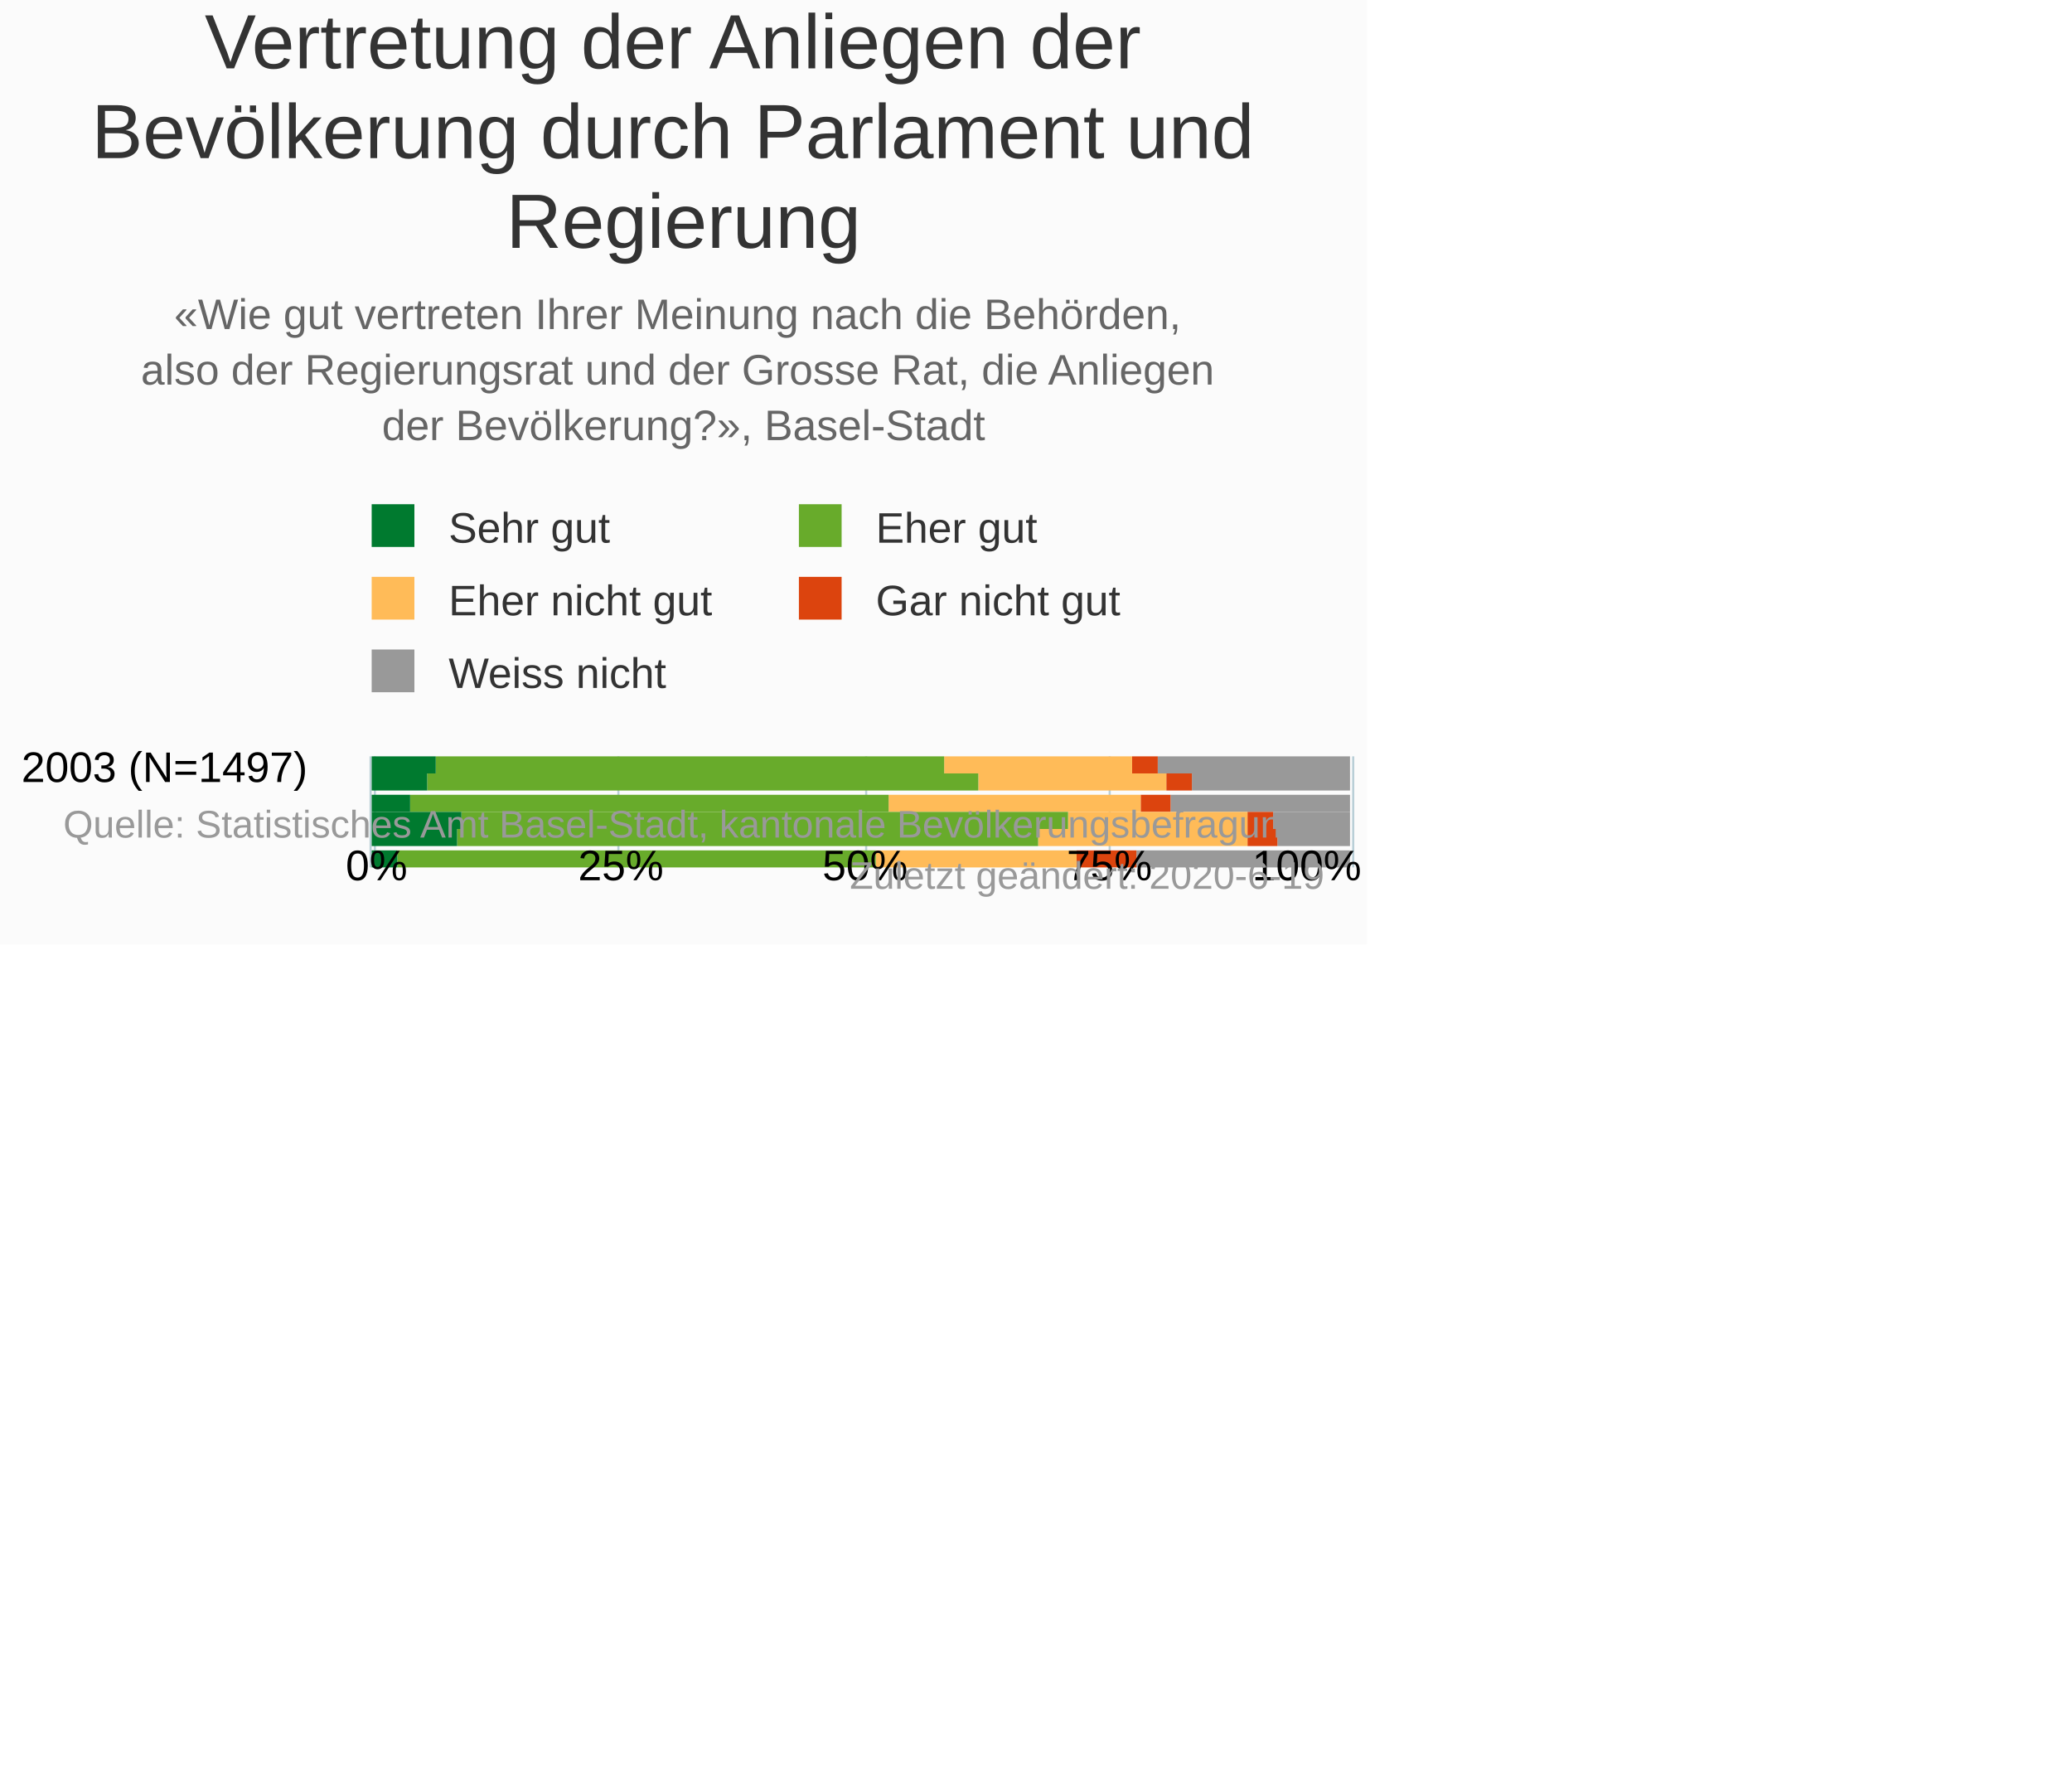
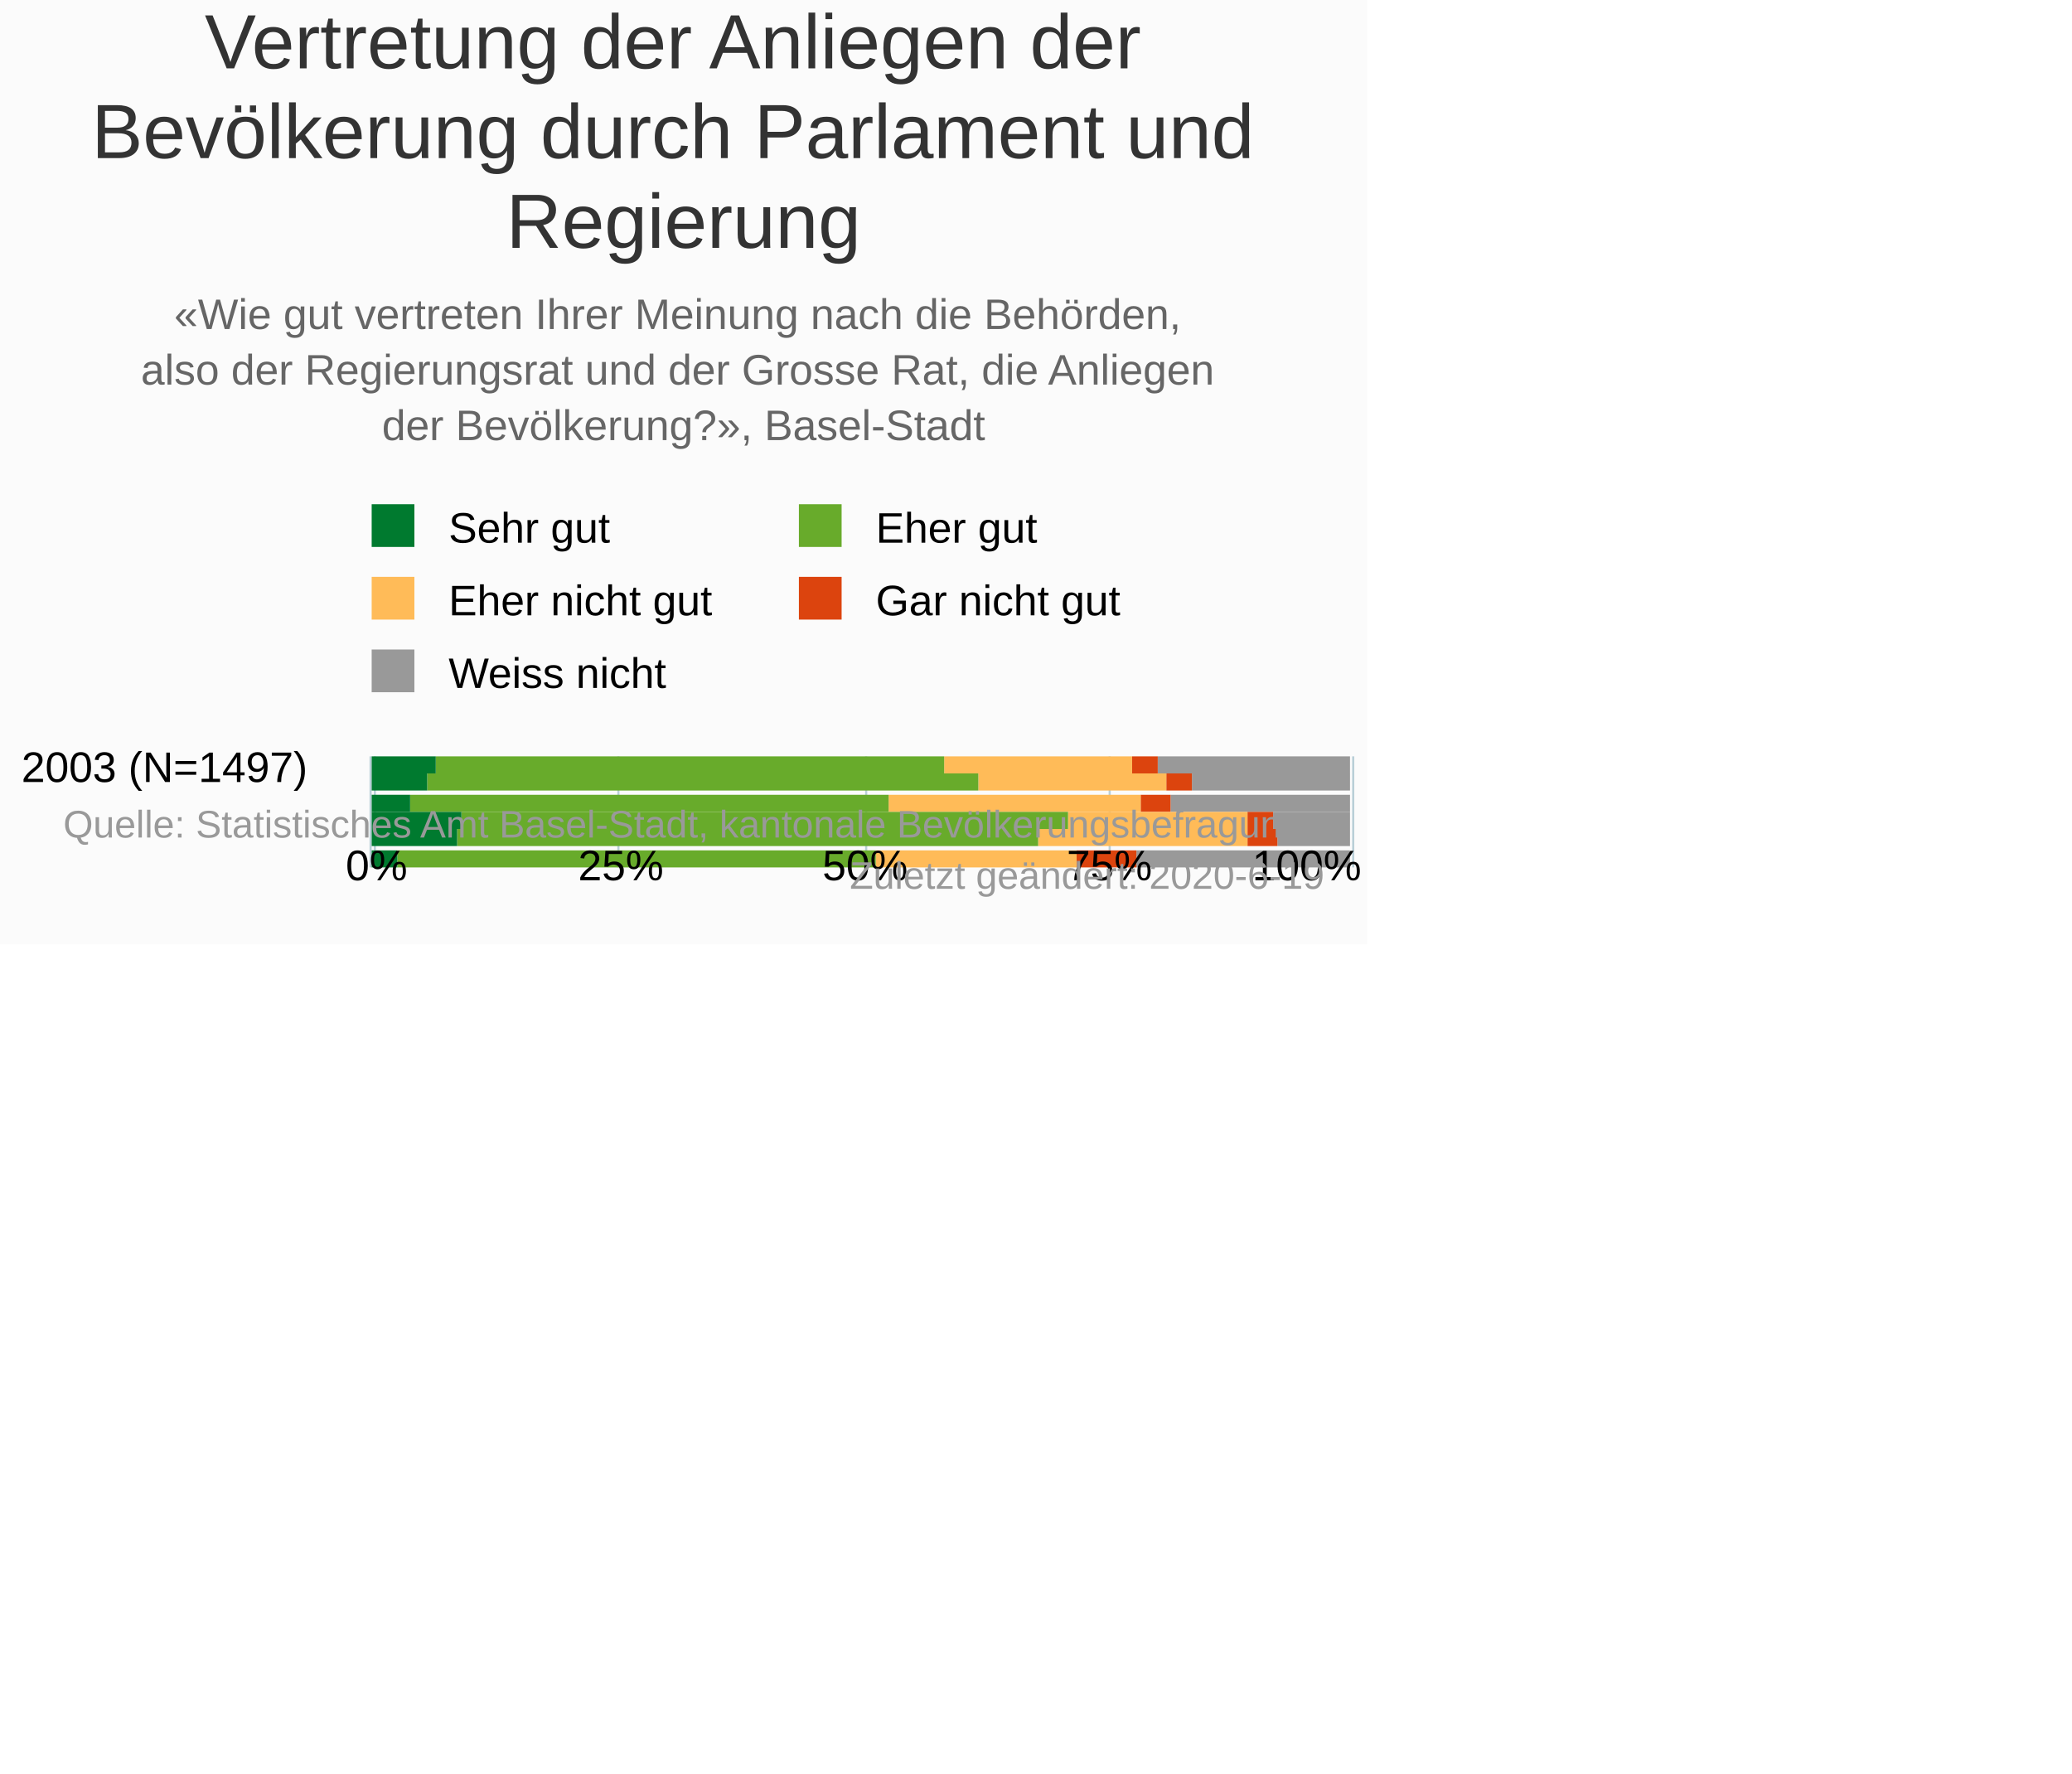
<svg xmlns="http://www.w3.org/2000/svg" version="1.1" class="highcharts-root" style="font-family:Arial;font-size:10px;" viewBox="0 0 485 415">
  <defs>
-     <clipPath id="highcharts-fa4m2ck-6">
+     <clipPath id="highcharts-vtpmv29-6">
      <rect x="0" y="0" width="26" height="231" fill="none" />
    </clipPath>
-     <clipPath id="highcharts-fa4m2ck-7">
+     <clipPath id="highcharts-vtpmv29-7">
      <rect x="0" y="0" width="26" height="231" fill="none" />
    </clipPath>
  </defs>
  <rect fill="#fbfbfb" class="highcharts-background" x="0" y="0" width="320" height="221" rx="0" ry="0" />
  <rect fill="none" class="highcharts-plot-background" x="87" y="177" width="231" height="26" />
  <g class="highcharts-pane-group" data-z-index="0" />
  <g class="highcharts-grid highcharts-xaxis-grid " data-z-index="1">
    <path fill="none" data-z-index="1" class="highcharts-grid-line" d="M 87 179.5 L 318 179.5" opacity="1" />
  </g>
  <g class="highcharts-grid highcharts-yaxis-grid " data-z-index="1">
    <path fill="none" stroke="#B9CFD7" stroke-width="0.5" data-z-index="1" class="highcharts-grid-line" d="M 87.75 177 L 87.75 203" opacity="1" />
    <path fill="none" stroke="#B9CFD7" stroke-width="0.5" data-z-index="1" class="highcharts-grid-line" d="M 144.75 177 L 144.75 203" opacity="1" />
    <path fill="none" stroke="#B9CFD7" stroke-width="0.5" data-z-index="1" class="highcharts-grid-line" d="M 202.75 177 L 202.75 203" opacity="1" />
    <path fill="none" stroke="#B9CFD7" stroke-width="0.5" data-z-index="1" class="highcharts-grid-line" d="M 259.75 177 L 259.75 203" opacity="1" />
    <path fill="none" stroke="#B9CFD7" stroke-width="0.5" data-z-index="1" class="highcharts-grid-line" d="M 316.75 177 L 316.75 203" opacity="1" />
  </g>
  <rect fill="none" class="highcharts-plot-border" data-z-index="1" x="87" y="177" width="231" height="26" />
  <g class="highcharts-axis highcharts-xaxis " data-z-index="2">
    <path fill="none" class="highcharts-axis-line" stroke="#B9CFD7" stroke-width="0.5" data-z-index="7" d="M 86.75 177 L 86.75 203" />
  </g>
  <g class="highcharts-axis highcharts-yaxis " data-z-index="2">
    <path fill="none" class="highcharts-axis-line" data-z-index="7" d="M 87 203 L 318 203" />
  </g>
  <g class="highcharts-series-group" data-z-index="3">
-     <g data-z-index="0.1" class="highcharts-series highcharts-series-0 highcharts-column-series " transform="translate(318,203) rotate(90) scale(-1,1) scale(1 1)" clip-path="url(#highcharts-fa4m2ck-7)">
+     <g data-z-index="0.1" class="highcharts-series highcharts-series-0 highcharts-column-series " transform="translate(318,203) rotate(90) scale(-1,1) scale(1 1)" clip-path="url(#highcharts-vtpmv29-7)">
      <rect x="22" y="2" width="4" height="45" fill="#999999" class="highcharts-point" />
      <rect x="18" y="2" width="4" height="37" fill="#999999" class="highcharts-point" />
      <rect x="13" y="2" width="4" height="42" fill="#999999" class="highcharts-point" />
      <rect x="9" y="2" width="4" height="18" fill="#999999" class="highcharts-point" />
      <rect x="5" y="2" width="4" height="17" fill="#999999" class="highcharts-point" />
      <rect x="0" y="2" width="4" height="50" fill="#999999" class="highcharts-point" />
    </g>
    <g data-z-index="0.1" class="highcharts-markers highcharts-series-0 highcharts-column-series " transform="translate(318,203) rotate(90) scale(-1,1) scale(1 1)" clip-path="none" />
-     <g data-z-index="0.1" class="highcharts-series highcharts-series-1 highcharts-column-series " transform="translate(318,203) rotate(90) scale(-1,1) scale(1 1)" clip-path="url(#highcharts-fa4m2ck-7)">
+     <g data-z-index="0.1" class="highcharts-series highcharts-series-1 highcharts-column-series " transform="translate(318,203) rotate(90) scale(-1,1) scale(1 1)" clip-path="url(#highcharts-vtpmv29-7)">
      <rect x="22" y="47" width="4" height="6" fill="#dc440e" class="highcharts-point" />
      <rect x="18" y="39" width="4" height="6" fill="#dc440e" class="highcharts-point" />
      <rect x="13" y="44" width="4" height="7" fill="#dc440e" class="highcharts-point" />
      <rect x="9" y="20" width="4" height="6" fill="#dc440e" class="highcharts-point" />
      <rect x="5" y="19" width="4" height="7" fill="#dc440e" class="highcharts-point" />
      <rect x="0" y="52" width="4" height="14" fill="#dc440e" class="highcharts-point" />
    </g>
    <g data-z-index="0.1" class="highcharts-markers highcharts-series-1 highcharts-column-series " transform="translate(318,203) rotate(90) scale(-1,1) scale(1 1)" clip-path="none" />
-     <g data-z-index="0.1" class="highcharts-series highcharts-series-2 highcharts-column-series " transform="translate(318,203) rotate(90) scale(-1,1) scale(1 1)" clip-path="url(#highcharts-fa4m2ck-7)">
+     <g data-z-index="0.1" class="highcharts-series highcharts-series-2 highcharts-column-series " transform="translate(318,203) rotate(90) scale(-1,1) scale(1 1)" clip-path="url(#highcharts-vtpmv29-7)">
      <rect x="22" y="53" width="4" height="44" fill="#ffbb58" class="highcharts-point" />
      <rect x="18" y="45" width="4" height="44" fill="#ffbb58" class="highcharts-point" />
      <rect x="13" y="51" width="4" height="59" fill="#ffbb58" class="highcharts-point" />
      <rect x="9" y="26" width="4" height="42" fill="#ffbb58" class="highcharts-point" />
      <rect x="5" y="26" width="4" height="49" fill="#ffbb58" class="highcharts-point" />
      <rect x="0" y="66" width="4" height="47" fill="#ffbb58" class="highcharts-point" />
    </g>
    <g data-z-index="0.1" class="highcharts-markers highcharts-series-2 highcharts-column-series " transform="translate(318,203) rotate(90) scale(-1,1) scale(1 1)" clip-path="none" />
-     <g data-z-index="0.1" class="highcharts-series highcharts-series-3 highcharts-column-series " transform="translate(318,203) rotate(90) scale(-1,1) scale(1 1)" clip-path="url(#highcharts-fa4m2ck-7)">
+     <g data-z-index="0.1" class="highcharts-series highcharts-series-3 highcharts-column-series " transform="translate(318,203) rotate(90) scale(-1,1) scale(1 1)" clip-path="url(#highcharts-vtpmv29-7)">
      <rect x="22" y="97" width="4" height="119" fill="#68ab2b" class="highcharts-point" />
      <rect x="18" y="89" width="4" height="129" fill="#68ab2b" class="highcharts-point" />
      <rect x="13" y="110" width="4" height="112" fill="#68ab2b" class="highcharts-point" />
      <rect x="9" y="68" width="4" height="142" fill="#68ab2b" class="highcharts-point" />
      <rect x="5" y="75" width="4" height="136" fill="#68ab2b" class="highcharts-point" />
      <rect x="0" y="113" width="4" height="112" fill="#68ab2b" class="highcharts-point" />
    </g>
    <g data-z-index="0.1" class="highcharts-markers highcharts-series-3 highcharts-column-series " transform="translate(318,203) rotate(90) scale(-1,1) scale(1 1)" clip-path="none" />
-     <g data-z-index="0.1" class="highcharts-series highcharts-series-4 highcharts-column-series " transform="translate(318,203) rotate(90) scale(-1,1) scale(1 1)" clip-path="url(#highcharts-fa4m2ck-7)">
+     <g data-z-index="0.1" class="highcharts-series highcharts-series-4 highcharts-column-series " transform="translate(318,203) rotate(90) scale(-1,1) scale(1 1)" clip-path="url(#highcharts-vtpmv29-7)">
      <rect x="22" y="216" width="4" height="15" fill="#007a2f" class="highcharts-point" />
      <rect x="18" y="218" width="4" height="13" fill="#007a2f" class="highcharts-point" />
      <rect x="13" y="222" width="4" height="9" fill="#007a2f" class="highcharts-point" />
      <rect x="9" y="210" width="4" height="21" fill="#007a2f" class="highcharts-point" />
      <rect x="5" y="211" width="4" height="20" fill="#007a2f" class="highcharts-point" />
      <rect x="0" y="225" width="4" height="6" fill="#007a2f" class="highcharts-point" />
    </g>
    <g data-z-index="0.1" class="highcharts-markers highcharts-series-4 highcharts-column-series " transform="translate(318,203) rotate(90) scale(-1,1) scale(1 1)" clip-path="none" />
  </g>
  <text x="160" text-anchor="middle" class="highcharts-title" data-z-index="4" style="color:#333333;font-size:18px;fill:#333333;" y="16">
    <tspan>Vertretung der Anliegen der</tspan>
    <tspan dy="21" x="160">Bevölkerung durch Parlament und</tspan>
    <tspan dy="21" x="160">Regierung</tspan>
  </text>
  <text x="160" text-anchor="middle" class="highcharts-subtitle" data-z-index="4" style="color:#666666;fill:#666666;" y="77">
    <tspan>«Wie gut vertreten Ihrer Meinung nach die Behörden,</tspan>
    <tspan dy="13" x="160">also der Regierungsrat und der Grosse Rat, die Anliegen</tspan>
    <tspan dy="13" x="160">der Bevölkerung?», Basel-Stadt</tspan>
  </text>
  <g class="highcharts-legend" data-z-index="7" transform="translate(84,119)">
    <rect fill="none" class="highcharts-legend-box" rx="0" ry="0" x="0" y="0" width="190" height="46" visibility="visible" />
    <g data-z-index="1">
      <g>
        <g class="highcharts-legend-item highcharts-column-series highcharts-color-undefined highcharts-series-4" data-z-index="1" transform="translate(0,-5)">
-           <text x="21" style="color:#333333;font-size:10px;font-weight:normal;cursor:pointer;font-family:Arial;whitespace:nowrap;white-space:nowrap;fill:#333333;" text-anchor="start" data-z-index="2" y="13">
+           <text x="21" style="color:#000000;font-size:10px;font-weight:normal;cursor:pointer;font-family:Arial;whitespace:nowrap;white-space:nowrap;fill:#000000;" text-anchor="start" data-z-index="2" y="13">
            <tspan>Sehr gut</tspan>
          </text>
          <rect x="3" y="4" width="10" height="10" fill="#007a2f" class="highcharts-point" data-z-index="3" />
        </g>
        <g class="highcharts-legend-item highcharts-column-series highcharts-color-undefined highcharts-series-3" data-z-index="1" transform="translate(100,-5)">
-           <text x="21" y="13" style="color:#333333;font-size:10px;font-weight:normal;cursor:pointer;font-family:Arial;whitespace:nowrap;white-space:nowrap;fill:#333333;" text-anchor="start" data-z-index="2">
+           <text x="21" y="13" style="color:#000000;font-size:10px;font-weight:normal;cursor:pointer;font-family:Arial;whitespace:nowrap;white-space:nowrap;fill:#000000;" text-anchor="start" data-z-index="2">
            <tspan>Eher gut</tspan>
          </text>
          <rect x="3" y="4" width="10" height="10" fill="#68ab2b" class="highcharts-point" data-z-index="3" />
        </g>
        <g class="highcharts-legend-item highcharts-column-series highcharts-color-undefined highcharts-series-2" data-z-index="1" transform="translate(0,12)">
-           <text x="21" y="13" style="color:#333333;font-size:10px;font-weight:normal;cursor:pointer;font-family:Arial;whitespace:nowrap;white-space:nowrap;fill:#333333;" text-anchor="start" data-z-index="2">
+           <text x="21" y="13" style="color:#000000;font-size:10px;font-weight:normal;cursor:pointer;font-family:Arial;whitespace:nowrap;white-space:nowrap;fill:#000000;" text-anchor="start" data-z-index="2">
            <tspan>Eher nicht gut</tspan>
          </text>
          <rect x="3" y="4" width="10" height="10" fill="#ffbb58" class="highcharts-point" data-z-index="3" />
        </g>
        <g class="highcharts-legend-item highcharts-column-series highcharts-color-undefined highcharts-series-1" data-z-index="1" transform="translate(100,12)">
-           <text x="21" y="13" style="color:#333333;font-size:10px;font-weight:normal;cursor:pointer;font-family:Arial;whitespace:nowrap;white-space:nowrap;fill:#333333;" text-anchor="start" data-z-index="2">
+           <text x="21" y="13" style="color:#000000;font-size:10px;font-weight:normal;cursor:pointer;font-family:Arial;whitespace:nowrap;white-space:nowrap;fill:#000000;" text-anchor="start" data-z-index="2">
            <tspan>Gar nicht gut</tspan>
          </text>
          <rect x="3" y="4" width="10" height="10" fill="#dc440e" class="highcharts-point" data-z-index="3" />
        </g>
        <g class="highcharts-legend-item highcharts-column-series highcharts-color-undefined highcharts-series-0" data-z-index="1" transform="translate(0,29)">
-           <text x="21" y="13" style="color:#333333;font-size:10px;font-weight:normal;cursor:pointer;font-family:Arial;whitespace:nowrap;white-space:nowrap;fill:#333333;" text-anchor="start" data-z-index="2">
+           <text x="21" y="13" style="color:#000000;font-size:10px;font-weight:normal;cursor:pointer;font-family:Arial;whitespace:nowrap;white-space:nowrap;fill:#000000;" text-anchor="start" data-z-index="2">
            <tspan>Weiss nicht</tspan>
          </text>
          <rect x="3" y="4" width="10" height="10" fill="#999999" class="highcharts-point" data-z-index="3" />
        </g>
      </g>
    </g>
  </g>
  <g class="highcharts-axis-labels highcharts-xaxis-labels " data-z-index="7">
-     <text x="72" style="color:#000000;cursor:default;font-size:10px;white-space:nowrap;fill:#000000;" text-anchor="end" transform="translate(0,0)" y="183" opacity="1">
+     <text x="72" style="color:#000000;cursor:default;font-size:10px;font-family:Arial;white-space:nowrap;fill:#000000;" text-anchor="end" transform="translate(0,0)" y="183" opacity="1">
      <tspan>2003 (N=1497)</tspan>
    </text>
  </g>
  <g class="highcharts-axis-labels highcharts-yaxis-labels " data-z-index="7">
    <text x="88.144" style="color:#000000;cursor:default;font-size:10px;fill:#000000;" text-anchor="middle" transform="translate(0,0)" y="206" opacity="1">0%</text>
    <text x="145.322" style="color:#000000;cursor:default;font-size:10px;fill:#000000;" text-anchor="middle" transform="translate(0,0)" y="206" opacity="1">25%</text>
    <text x="202.5" style="color:#000000;cursor:default;font-size:10px;fill:#000000;" text-anchor="middle" transform="translate(0,0)" y="206" opacity="1">50%</text>
    <text x="259.678" style="color:#000000;cursor:default;font-size:10px;fill:#000000;" text-anchor="middle" transform="translate(0,0)" y="206" opacity="1">75%</text>
    <text x="305.878" style="color:#000000;cursor:default;font-size:10px;fill:#000000;" text-anchor="middle" transform="translate(0,0)" y="206" opacity="1">
      <tspan>100%</tspan>
    </text>
  </g>
  <text x="310" class="highcharts-credits" text-anchor="end" data-z-index="8" style="cursor:pointer;color:#999999;font-size:9px;fill:#999999;" y="196">
    <tspan>Quelle: Statistisches Amt Basel-Stadt, kantonale Bevölkerungsbefragung.</tspan>
    <tspan x="310" dy="12">Zuletzt geändert: 2020-6-19</tspan>
  </text>
</svg>
